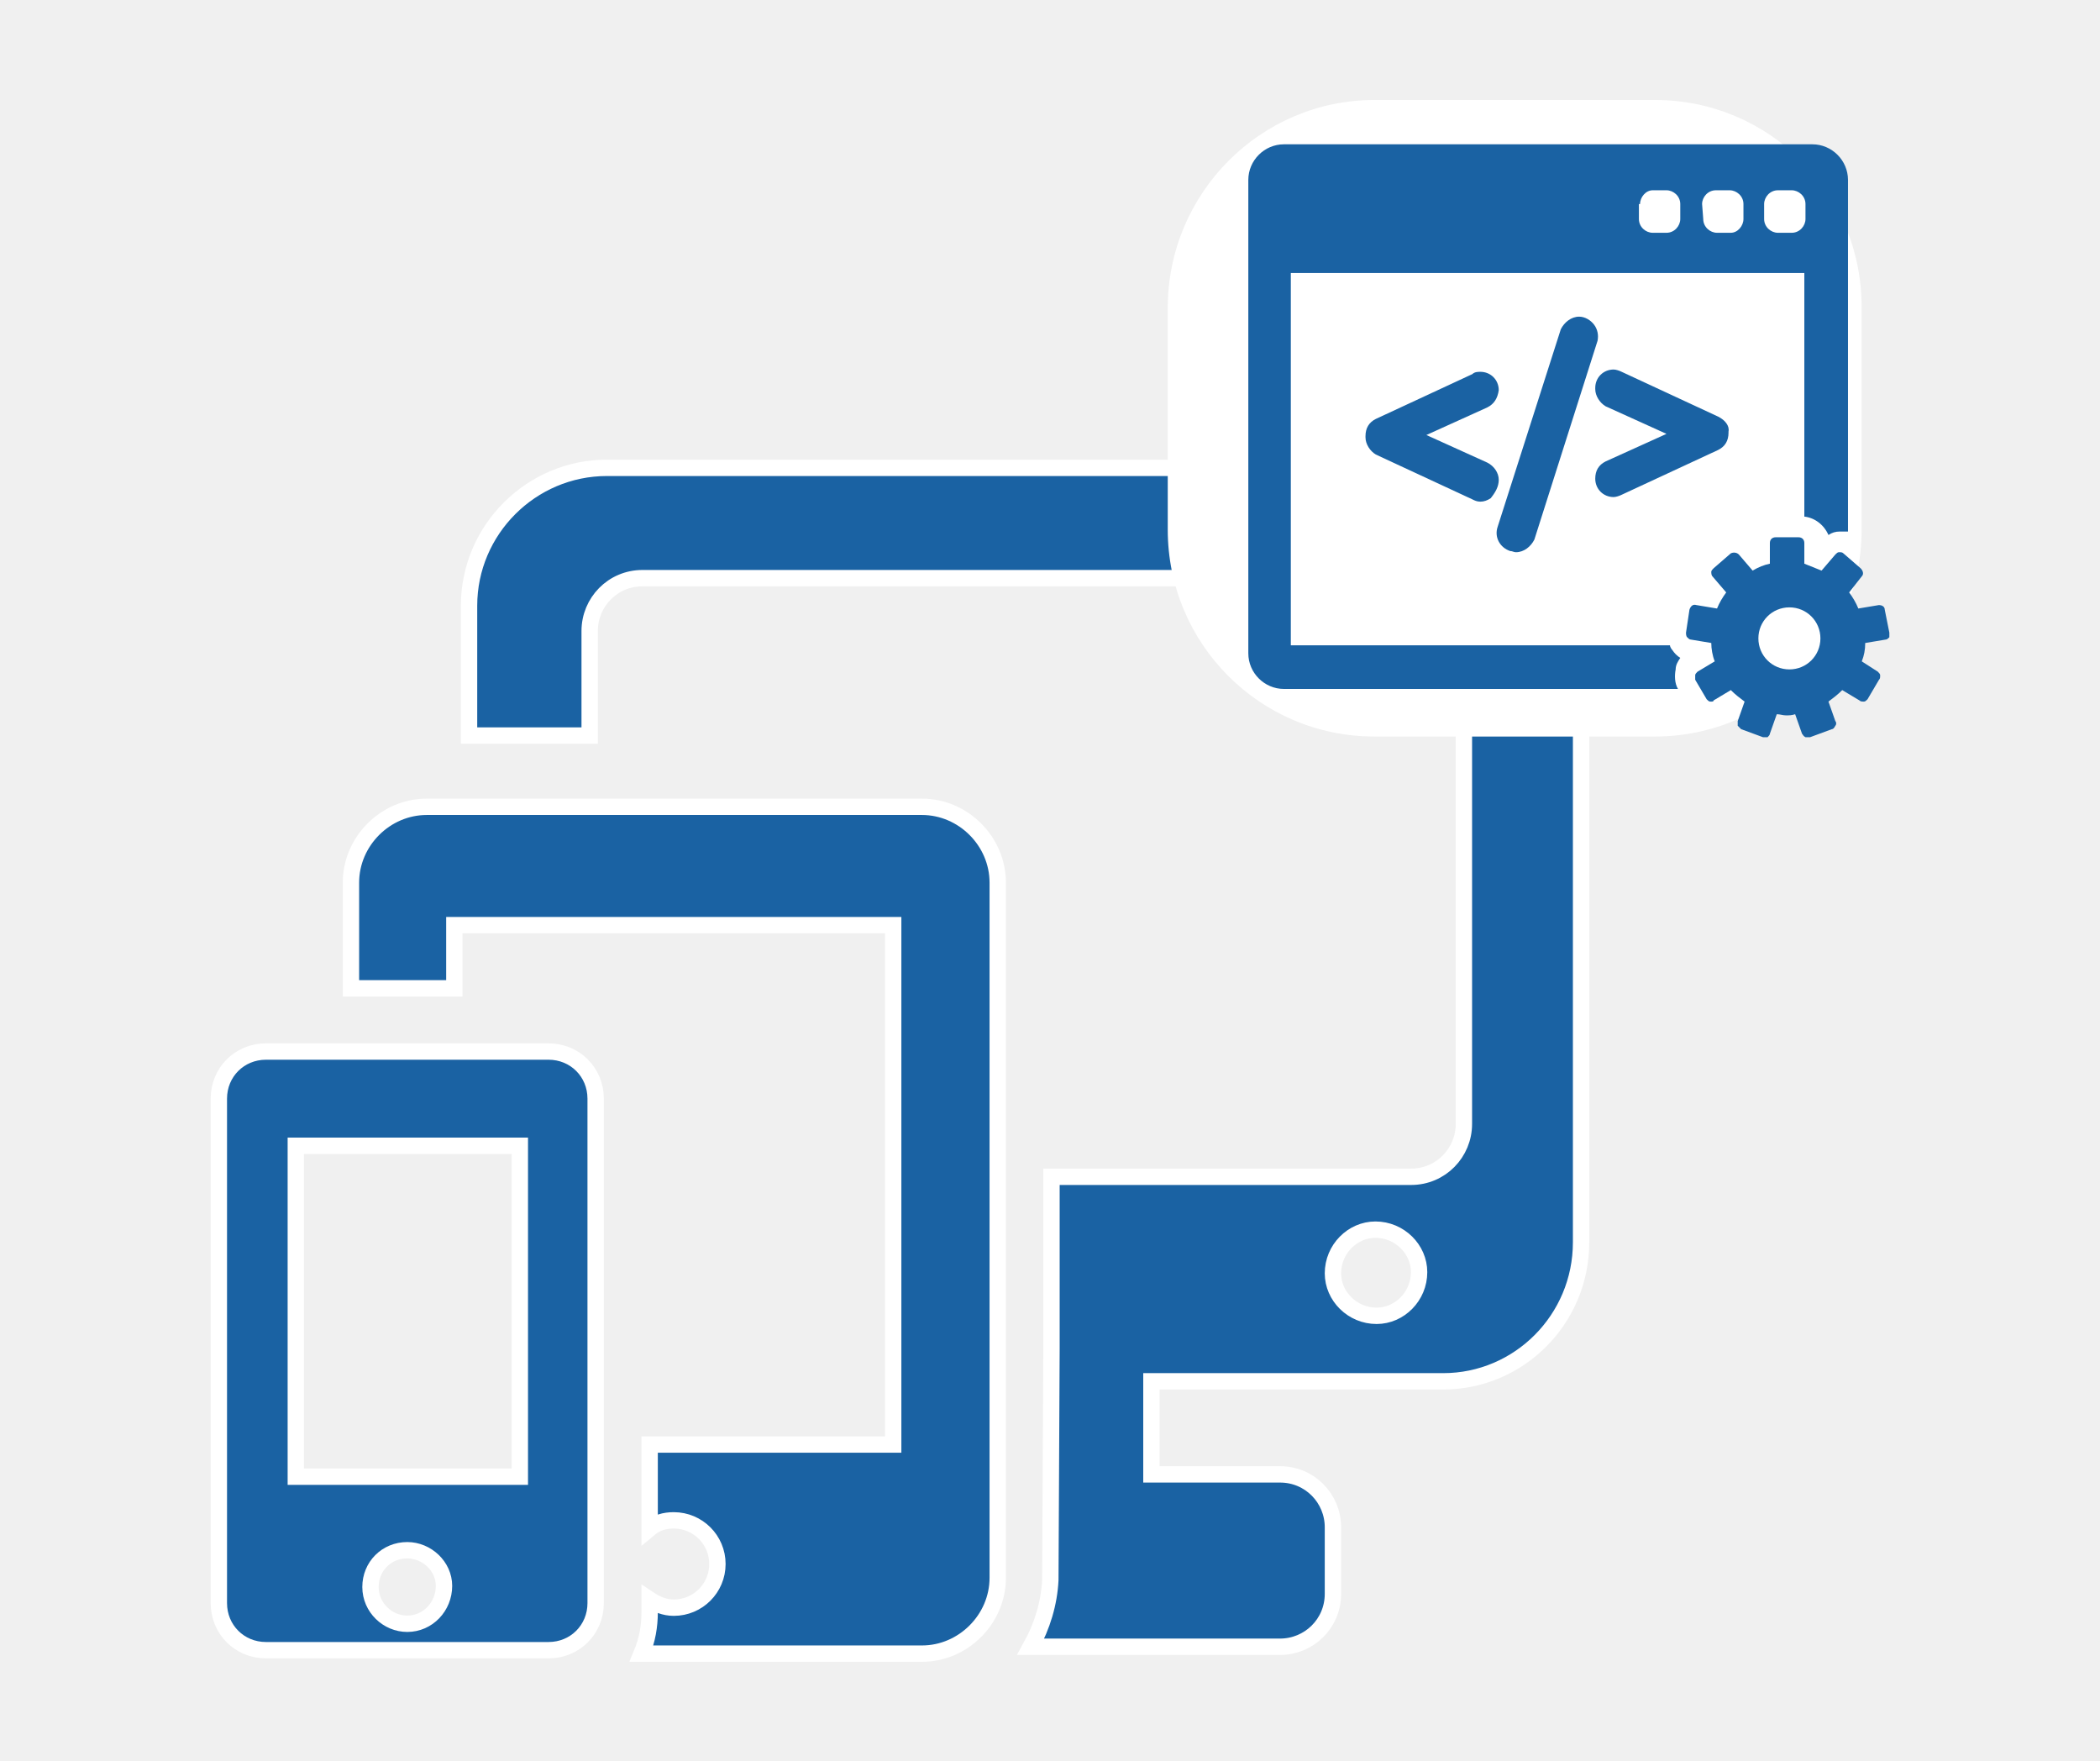
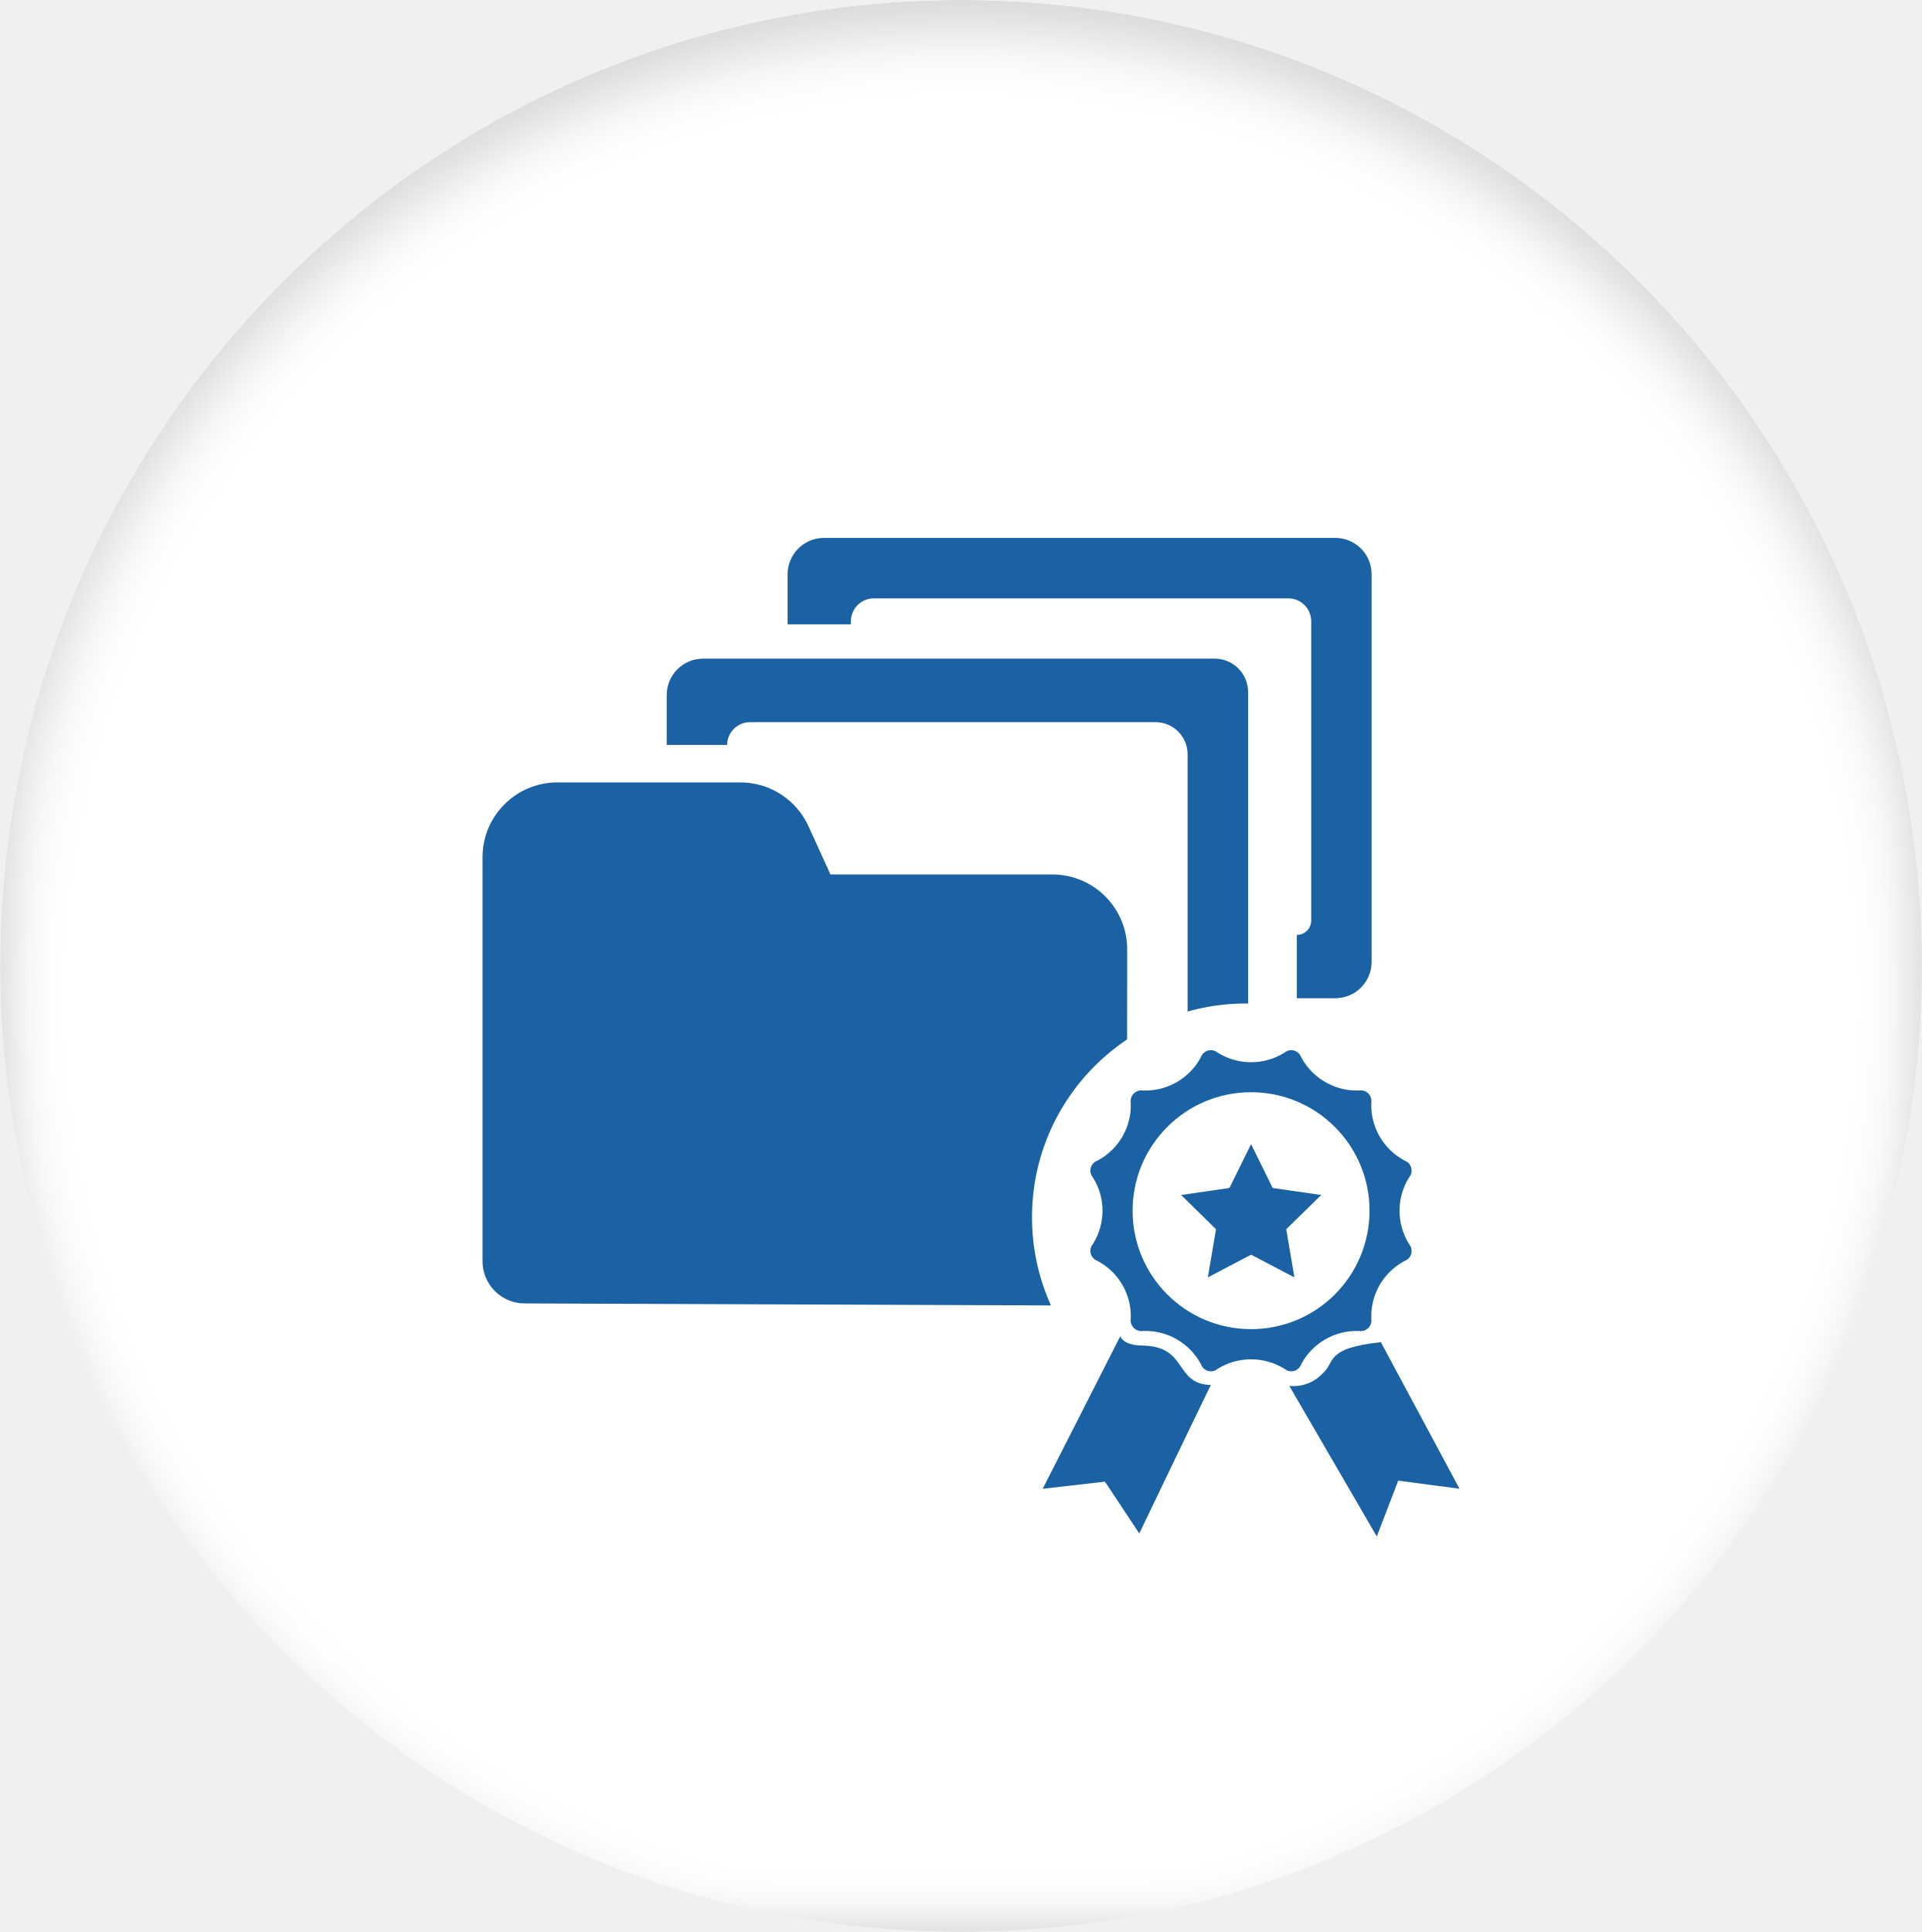
- <svg xmlns="http://www.w3.org/2000/svg" version="1.1" id="レイヤー_1" x="0px" y="0px" viewBox="0 0 182.8 153.2" style="enable-background:new 0 0 182.8 153.2;" xml:space="preserve">
-   <style type="text/css">
- 	.st0{fill:#1A62A3;stroke:#FFFFFF;stroke-width:1.424;}
- 	.st1{fill:#FFFFFF;}
- 	.st2{fill:#1A62A3;}
- </style>
-   <g transform="translate(0.75 0)">
-     <g transform="translate(0 33.716)">
-       <g transform="translate(22.879)">
-         <path class="st0" d="M102.1,7H29.2c-6.6,0-12,5.4-12,12v11.3h10.5v-9.1c0-2.5,2-4.6,4.6-4.6c0,0,0,0,0,0h66.9     c2.5,0,4.6,2,4.6,4.5c0,0,0,0,0,0v43c0,2.5-2,4.6-4.6,4.6c0,0,0,0,0,0H67.9v15c0,0-0.1,20-0.1,20.1c-0.1,2-0.7,4-1.7,5.8h21.7     c2.5,0,4.6-2,4.6-4.6v-5.8c0-2.5-2-4.6-4.6-4.6c0,0,0,0,0,0H76.6v-8.1h25.4c6.6,0,12-5.4,12-12.1V19.1     C114.1,12.4,108.7,7,102.1,7C102.1,7,102.1,7,102.1,7L102.1,7z M96.2,80.8c-2.1,0-3.8-1.7-3.8-3.7c0-2.1,1.7-3.8,3.7-3.8     c2.1,0,3.8,1.7,3.8,3.7c0,0,0,0,0,0C99.9,79.1,98.2,80.8,96.2,80.8z" />
+ <svg xmlns="http://www.w3.org/2000/svg" width="190" height="191" viewBox="0 0 190 191">
+   <defs>
+     <filter id="a" x="0" y="0" width="190" height="191" filterUnits="userSpaceOnUse">
+       <feOffset dy="3" input="SourceAlpha" />
+       <feGaussianBlur stdDeviation="3" result="b" />
+       <feFlood flood-opacity="0.161" result="c" />
+       <feComposite operator="out" in="SourceGraphic" in2="b" />
+       <feComposite operator="in" in="c" />
+       <feComposite operator="in" in2="SourceGraphic" />
+     </filter>
+   </defs>
+   <g transform="translate(-87 -3020)">
+     <g transform="translate(-14.007 3107)">
+       <g data-type="innerShadowGroup">
+         <ellipse cx="95" cy="95.5" rx="95" ry="95.5" transform="translate(101.007 -87)" fill="#fff" />
+         <g transform="matrix(1, 0, 0, 1, 101.01, -87)" filter="url(#a)">
+           <ellipse cx="95" cy="95.5" rx="95" ry="95.5" fill="#fff" />
+         </g>
      </g>
-       <path class="st0" d="M79.5,36.5H36.4c-3.6,0-6.6,3-6.6,6.6v9.2h9v-5.5h38.2V92H55.8v7.3c0.6-0.5,1.3-0.7,2.1-0.7    c2.1,0,3.8,1.7,3.8,3.8c0,2.1-1.7,3.8-3.8,3.8c-0.8,0-1.5-0.3-2.1-0.7v1.1c0,1.2-0.2,2.4-0.7,3.6h24.4c3.6,0,6.6-3,6.6-6.6V43.1    C86.1,39.5,83.1,36.5,79.5,36.5L79.5,36.5z" />
-       <path class="st0" d="M47,57.8H22.4c-2.3,0-4.1,1.8-4.1,4.1v43.9c0,2.3,1.8,4.1,4.1,4.1c0,0,0,0,0,0H47c2.3,0,4.1-1.8,4.1-4.1    c0,0,0,0,0,0V61.9C51.1,59.6,49.3,57.8,47,57.8C47,57.8,47,57.8,47,57.8L47,57.8z M34.7,107.6c-1.7,0-3.2-1.4-3.2-3.2    s1.4-3.2,3.2-3.2c1.7,0,3.2,1.4,3.2,3.1C37.9,106.1,36.5,107.6,34.7,107.6z M44.5,94.8H25V66h19.5L44.5,94.8z" />
    </g>
-     <path class="st1" d="M118.9,8.7h24.4c10,0,18,8.1,18,18v19.4c0,10-8.1,18-18,18h-24.4c-10,0-18-8.1-18-18V26.8   C100.9,16.8,109,8.7,118.9,8.7z" />
-     <g transform="translate(94.313 3.959)">
-       <path class="st2" d="M51.2,53.3c-0.3-0.2-0.5-0.4-0.7-0.7c-0.1-0.1-0.2-0.3-0.2-0.4H17.3V19.8H62V41c0.9,0.1,1.7,0.7,2.1,1.6    c0.3-0.2,0.6-0.3,1-0.3c0.2,0,0.5,0,0.7,0V11.7c0-1.7-1.4-3.1-3.1-3.1h-46c-1.7,0-3.1,1.4-3.1,3.1v41.2c0,1.7,1.4,3.1,3.1,3.1    h34.3c-0.3-0.5-0.3-1.2-0.2-1.7C50.8,53.9,51,53.6,51.2,53.3L51.2,53.3z M58.5,13.8c0-0.6,0.5-1.2,1.2-1.2c0,0,0,0,0,0h1.2    c0.6,0,1.2,0.5,1.2,1.2v1.3c0,0.6-0.5,1.2-1.2,1.2h-1.2c-0.6,0-1.2-0.5-1.2-1.2c0,0,0,0,0,0V13.8z M53.1,13.8    c0-0.6,0.5-1.2,1.2-1.2c0,0,0,0,0,0h1.2c0.6,0,1.2,0.5,1.2,1.2c0,0,0,0,0,0v1.3c0,0.6-0.5,1.2-1.1,1.2c0,0,0,0,0,0h-1.2    c-0.6,0-1.2-0.5-1.2-1.2c0,0,0,0,0,0L53.1,13.8z M47.7,13.8c0-0.6,0.5-1.2,1.1-1.2c0,0,0,0,0,0h1.2c0.6,0,1.2,0.5,1.2,1.2v1.3    c0,0.6-0.5,1.2-1.2,1.2h-1.2c-0.6,0-1.2-0.5-1.2-1.2c0,0,0,0,0,0V13.8z" />
-       <path class="st2" d="M69.4,51.1l-0.4-2c0-0.3-0.3-0.4-0.5-0.4c0,0,0,0,0,0l-1.8,0.3c-0.2-0.5-0.5-1-0.8-1.4l1.1-1.4    c0.2-0.2,0.1-0.5-0.1-0.7l-1.5-1.3c-0.1-0.1-0.2-0.1-0.4-0.1c-0.1,0-0.2,0.1-0.3,0.2l-1.2,1.4c-0.5-0.2-1-0.4-1.5-0.6v-1.8    c0-0.3-0.2-0.5-0.5-0.5h-2c-0.3,0-0.5,0.2-0.5,0.5v1.8c-0.5,0.1-1,0.3-1.5,0.6l-1.2-1.4c-0.2-0.2-0.5-0.2-0.7-0.1c0,0,0,0,0,0    l-1.5,1.3c-0.1,0.1-0.2,0.2-0.2,0.3c0,0.1,0,0.3,0.1,0.4l1.2,1.4c-0.3,0.4-0.6,0.9-0.8,1.4l-1.8-0.3c-0.3-0.1-0.5,0.1-0.6,0.4    c0,0,0,0,0,0l-0.3,2c0,0.1,0,0.3,0.1,0.4c0.1,0.1,0.2,0.2,0.3,0.2l1.8,0.3c0,0.5,0.1,1.1,0.3,1.6l-1.5,0.9    c-0.1,0.1-0.2,0.2-0.2,0.3c0,0.1,0,0.3,0,0.4l1,1.7c0.1,0.1,0.2,0.2,0.3,0.2c0,0,0.1,0,0.1,0c0.1,0,0.2,0,0.2-0.1l1.5-0.9    c0.4,0.4,0.8,0.7,1.2,1l-0.6,1.7c0,0.1,0,0.3,0,0.4c0.1,0.1,0.2,0.2,0.3,0.3l1.9,0.7c0.1,0,0.1,0,0.2,0c0.1,0,0.2,0,0.2,0    c0.1-0.1,0.2-0.2,0.2-0.3l0.6-1.7c0.3,0,0.5,0.1,0.8,0.1c0.3,0,0.5,0,0.8-0.1l0.6,1.7c0.1,0.1,0.1,0.2,0.3,0.3c0.1,0,0.1,0,0.2,0    c0.1,0,0.1,0,0.2,0l1.9-0.7c0.1,0,0.2-0.1,0.3-0.3c0.1-0.1,0.1-0.3,0-0.4l-0.6-1.7c0.4-0.3,0.8-0.6,1.2-1l1.5,0.9    c0.1,0.1,0.2,0.1,0.4,0.1c0.1,0,0.2-0.1,0.3-0.2l1-1.7c0.1-0.1,0.1-0.2,0.1-0.4c0-0.1-0.1-0.2-0.2-0.3L67,53.6    c0.2-0.5,0.3-1,0.3-1.6l1.8-0.3c0.1,0,0.2-0.1,0.3-0.2C69.4,51.4,69.4,51.3,69.4,51.1L69.4,51.1z M60.7,54.3    c-1.5,0-2.7-1.2-2.7-2.7c0-1.5,1.2-2.7,2.7-2.7c1.5,0,2.7,1.2,2.7,2.7C63.4,53.1,62.2,54.3,60.7,54.3    C60.7,54.3,60.7,54.3,60.7,54.3z" />
-       <path class="st2" d="M35.4,37.8c0-0.6-0.4-1.2-1-1.5l-5.3-2.4l5.3-2.4c0.6-0.3,0.9-0.8,1-1.5v0c0-0.9-0.7-1.6-1.6-1.6c0,0,0,0,0,0    c-0.2,0-0.5,0-0.7,0.2l-8.4,3.9c-0.6,0.3-0.9,0.8-0.9,1.5v0.1c0,0.6,0.4,1.2,0.9,1.5l8.4,3.9c0.2,0.1,0.4,0.2,0.7,0.2    c0.3,0,0.6-0.1,0.9-0.3C35.1,38.9,35.4,38.4,35.4,37.8L35.4,37.8z" />
-       <path class="st2" d="M43.7,24.3c-0.3-0.4-0.8-0.7-1.3-0.7h0c-0.7,0-1.3,0.5-1.6,1.1l-5.5,17.2c-0.3,0.9,0.2,1.8,1.1,2.1    c0.2,0,0.3,0.1,0.5,0.1h0c0.7,0,1.3-0.5,1.6-1.1L44,25.7C44.1,25.2,44,24.7,43.7,24.3L43.7,24.3z" />
-       <path class="st2" d="M54.5,32.3l-8.4-3.9c-0.2-0.1-0.5-0.2-0.7-0.2c-0.9,0-1.6,0.7-1.6,1.6c0,0,0,0,0,0.1v0c0,0.6,0.4,1.2,0.9,1.5    l5.3,2.4l-5.3,2.4c-0.6,0.3-0.9,0.8-0.9,1.5v0c0,0.9,0.7,1.6,1.6,1.6c0,0,0,0,0,0c0.2,0,0.5-0.1,0.7-0.2l8.4-3.9    c0.6-0.3,0.9-0.8,0.9-1.5v-0.1C55.5,33.1,55.1,32.6,54.5,32.3L54.5,32.3z" />
+     <g transform="translate(-1215.963 1.427)">
+       <g transform="translate(1350.677 3071.752)">
+         <g transform="translate(30.145 0)">
+           <path d="M117.252,375.611a3.6,3.6,0,0,0-3.591,3.591v4.949h6.261v-.3a2.267,2.267,0,0,1,2.275-2.265h40.97a2.266,2.266,0,0,1,2.261,2.265V413.44a1.423,1.423,0,0,1-1.423,1.419v6.261h3.8a3.587,3.587,0,0,0,3.591-3.588V379.2a3.587,3.587,0,0,0-3.591-3.591Z" transform="translate(-113.661 -375.611)" fill="#1a62a3" />
+         </g>
+         <path d="M110.184,387.617h5.973a2.269,2.269,0,0,1,2.275-2.254H158.5a3.177,3.177,0,0,1,3.179,3.165v28.678a1.417,1.417,0,0,1-1.423,1.423h-.567v5.979h4.382a3.6,3.6,0,0,0,3.588-3.591v-38.64a3.3,3.3,0,0,0-3.292-3.292H113.775a3.6,3.6,0,0,0-3.591,3.591Z" transform="translate(-91.988 -367.149)" fill="#1a62a3" />
+         <path d="M168.606,399.146a7.4,7.4,0,0,0-7.4-7.4H139.3v.058l-2.2-4.825a7.4,7.4,0,0,0-6.732-4.333h-18.09a7.4,7.4,0,0,0-7.4,7.4v39.946a4.164,4.164,0,0,0,4.148,4.162l56.156.213a5.151,5.151,0,0,0,4.715-3.011l4.12-8.921a2.187,2.187,0,0,0-1.993-3.093h-3.43Z" transform="translate(-104.889 -358.475)" fill="#1a62a3" />
+       </g>
+       <ellipse cx="21.132" cy="21.132" rx="21.132" ry="21.132" transform="translate(1404.986 3117.781)" fill="#fff" />
+       <g transform="translate(1406.045 3120.909)">
+         <g transform="translate(3.232 0)">
+           <path d="M470.2,2594.219a4.721,4.721,0,0,1,4.23-2.44,2.558,2.558,0,0,0,2.84-2.849,4.7,4.7,0,0,1,2.445-4.215,2.553,2.553,0,0,0,1.03-3.88,4.717,4.717,0,0,1,0-4.881,2.545,2.545,0,0,0-1.03-3.87,4.712,4.712,0,0,1-2.445-4.24,2.552,2.552,0,0,0-2.84-2.83,4.752,4.752,0,0,1-4.23-2.435,2.535,2.535,0,0,0-3.87-1.041,4.735,4.735,0,0,1-4.881,0,2.544,2.544,0,0,0-3.88,1.041,4.735,4.735,0,0,1-4.23,2.435,2.563,2.563,0,0,0-2.84,2.83,4.7,4.7,0,0,1-2.435,4.24,2.541,2.541,0,0,0-1.05,3.87,4.674,4.674,0,0,1,0,4.881,2.55,2.55,0,0,0,1.05,3.88,4.687,4.687,0,0,1,2.435,4.215,2.569,2.569,0,0,0,2.84,2.849,4.731,4.731,0,0,1,4.24,2.44,2.534,2.534,0,0,0,3.87,1.035,4.787,4.787,0,0,1,4.881,0,2.536,2.536,0,0,0,3.87-1.035Zm-6.315-5.616a10.212,10.212,0,1,1,10.215-10.215,10.207,10.207,0,0,1-10.215,10.215Z" transform="translate(-446.523 -2561.037)" fill="#1a62a3" stroke="#fff" stroke-width="3" fill-rule="evenodd" />
+         </g>
+         <path d="M455.766,2568.312c-1.972,0-2.233-.92-2.233-.92l-7.666,15.079,6.153-.705,3.392,5.122s7.084-14.773,7.084-14.676c-3.668-.1-2.223-3.8-6.729-3.9Z" transform="translate(-445.867 -2537.624)" fill="#1a62a3" fill-rule="evenodd" />
+         <path d="M459.863,2567.51c-5.59.6-4.467,1.983-5.738,3.071a3.947,3.947,0,0,1-3.313,1.252l8.647,14.884,2.12-5.516,6.059.8Z" transform="translate(-426.434 -2537.157)" fill="#1a62a3" fill-rule="evenodd" />
+         <path d="M457.689,2567.557l-2.134-4.334-2.14,4.334-4.772.695,3.446,3.382-.808,4.762,4.274-2.243,4.284,2.243-.808-4.762,3.456-3.382Z" transform="translate(-434.957 -2552.448)" fill="#1a62a3" fill-rule="evenodd" />
+       </g>
    </g>
  </g>
</svg>
